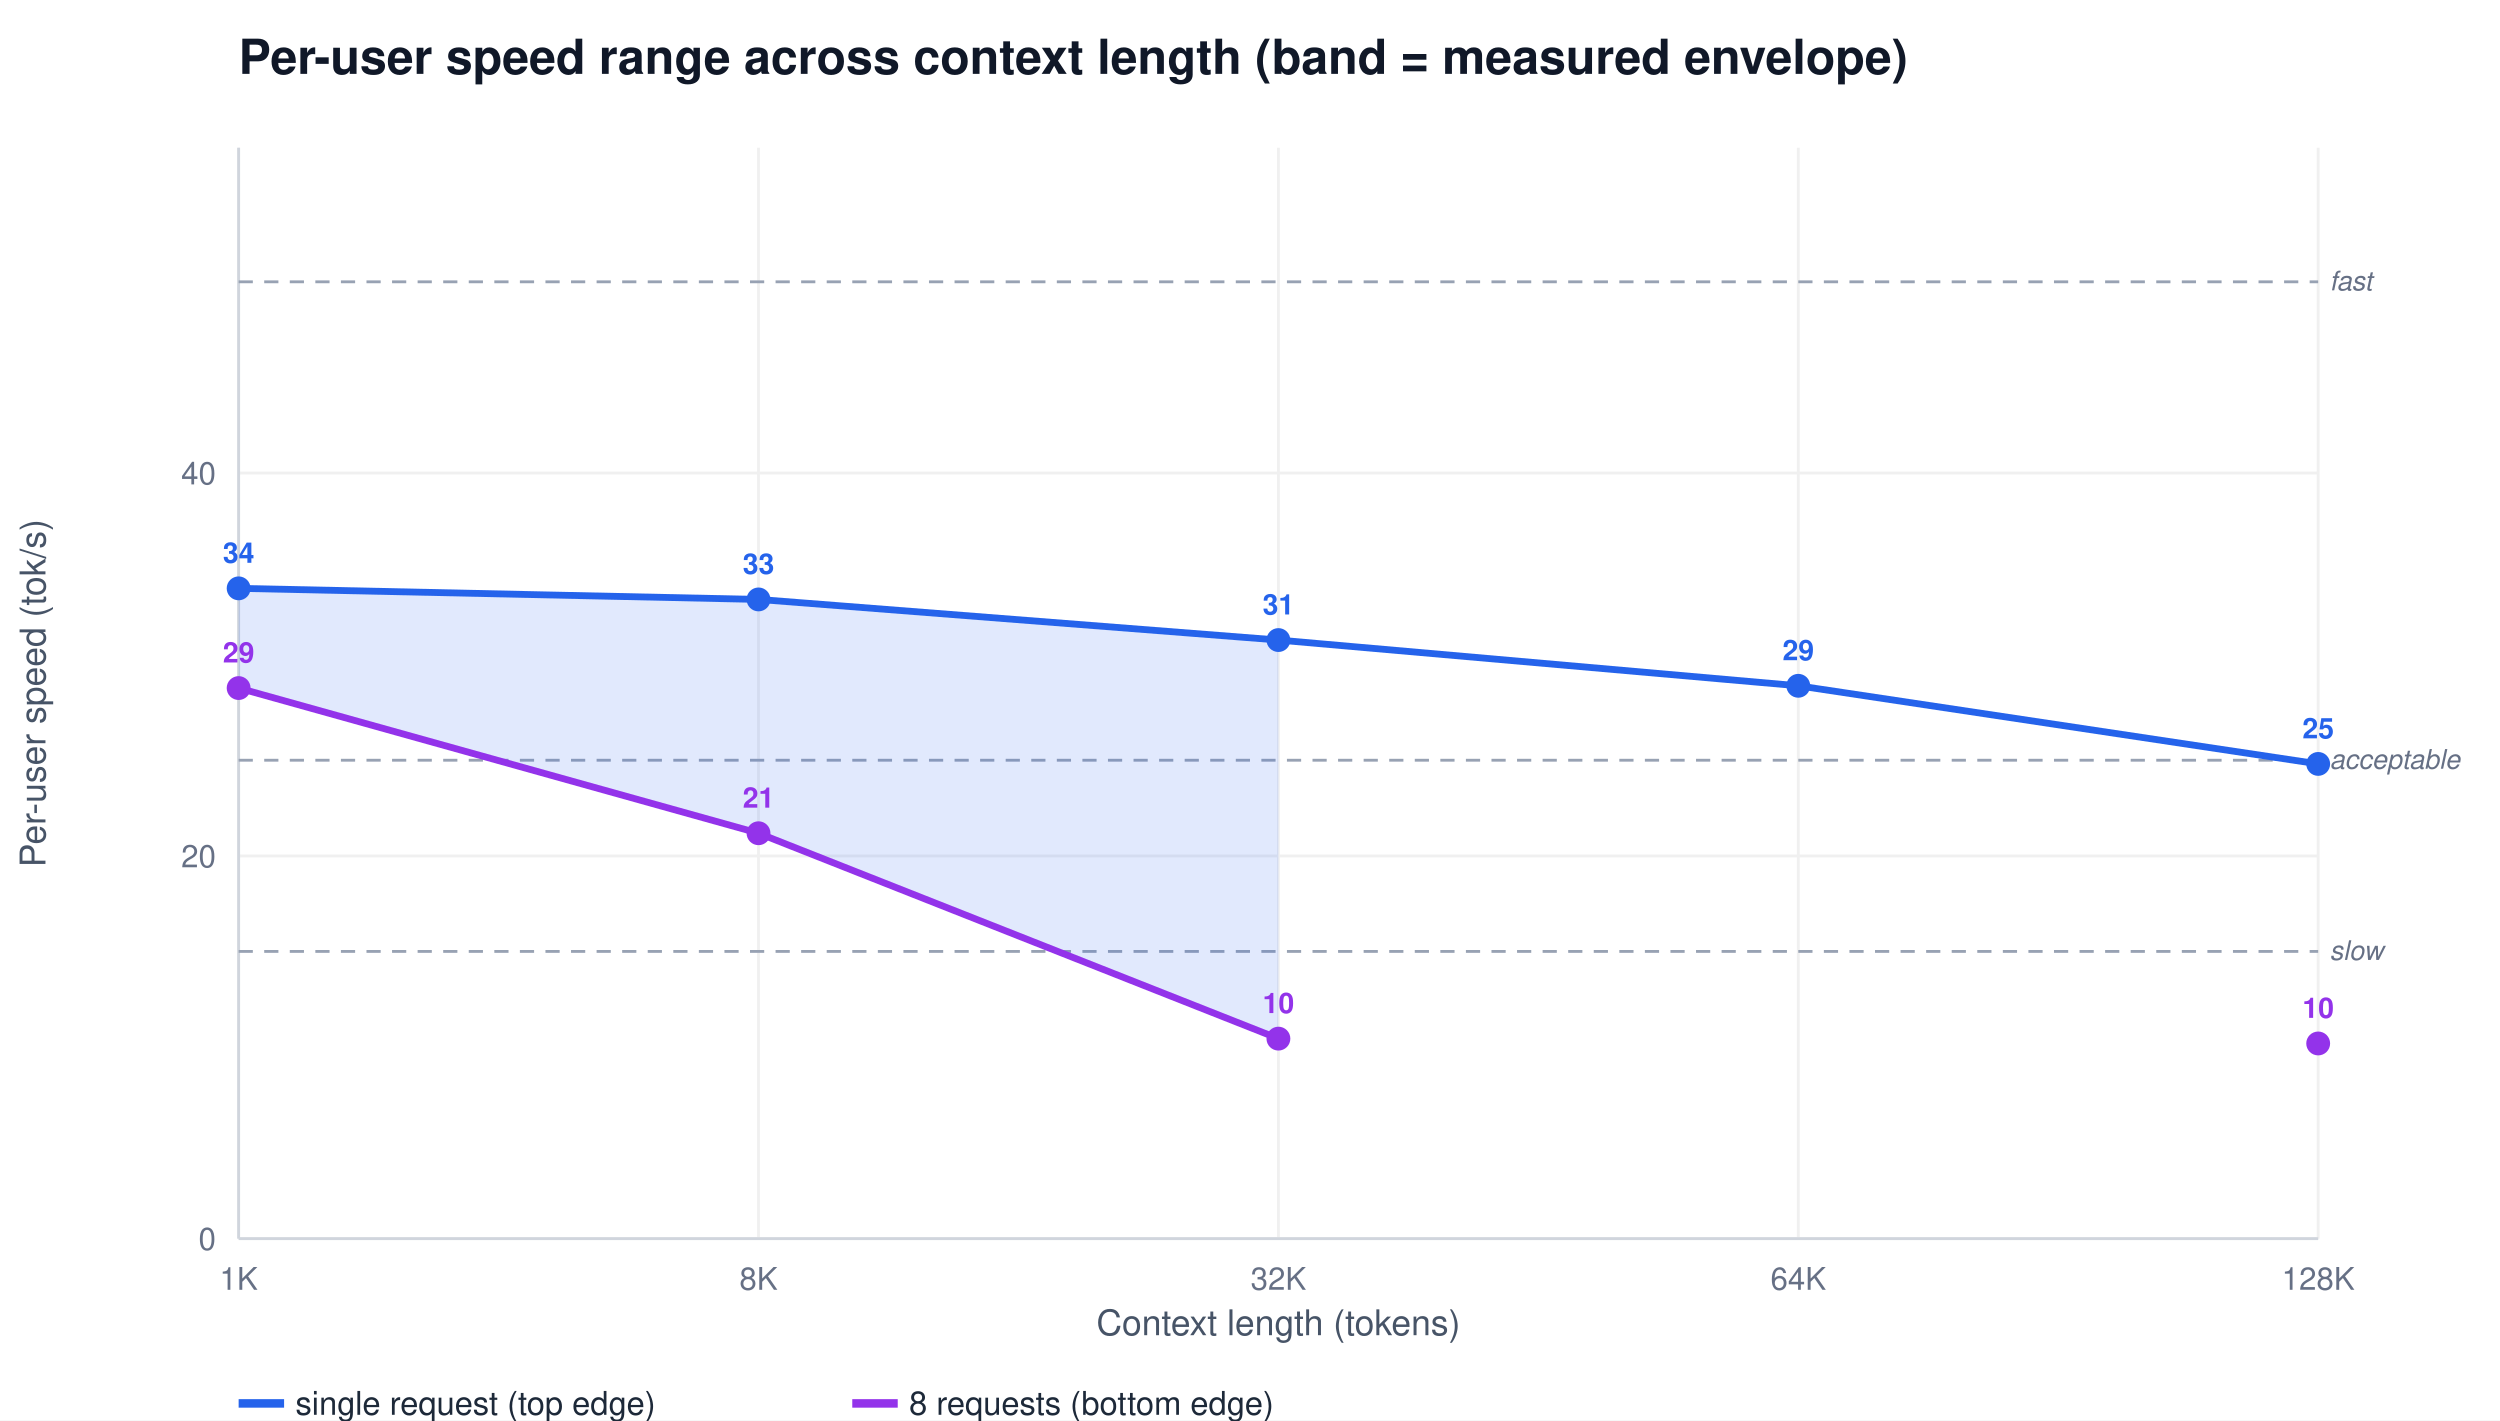
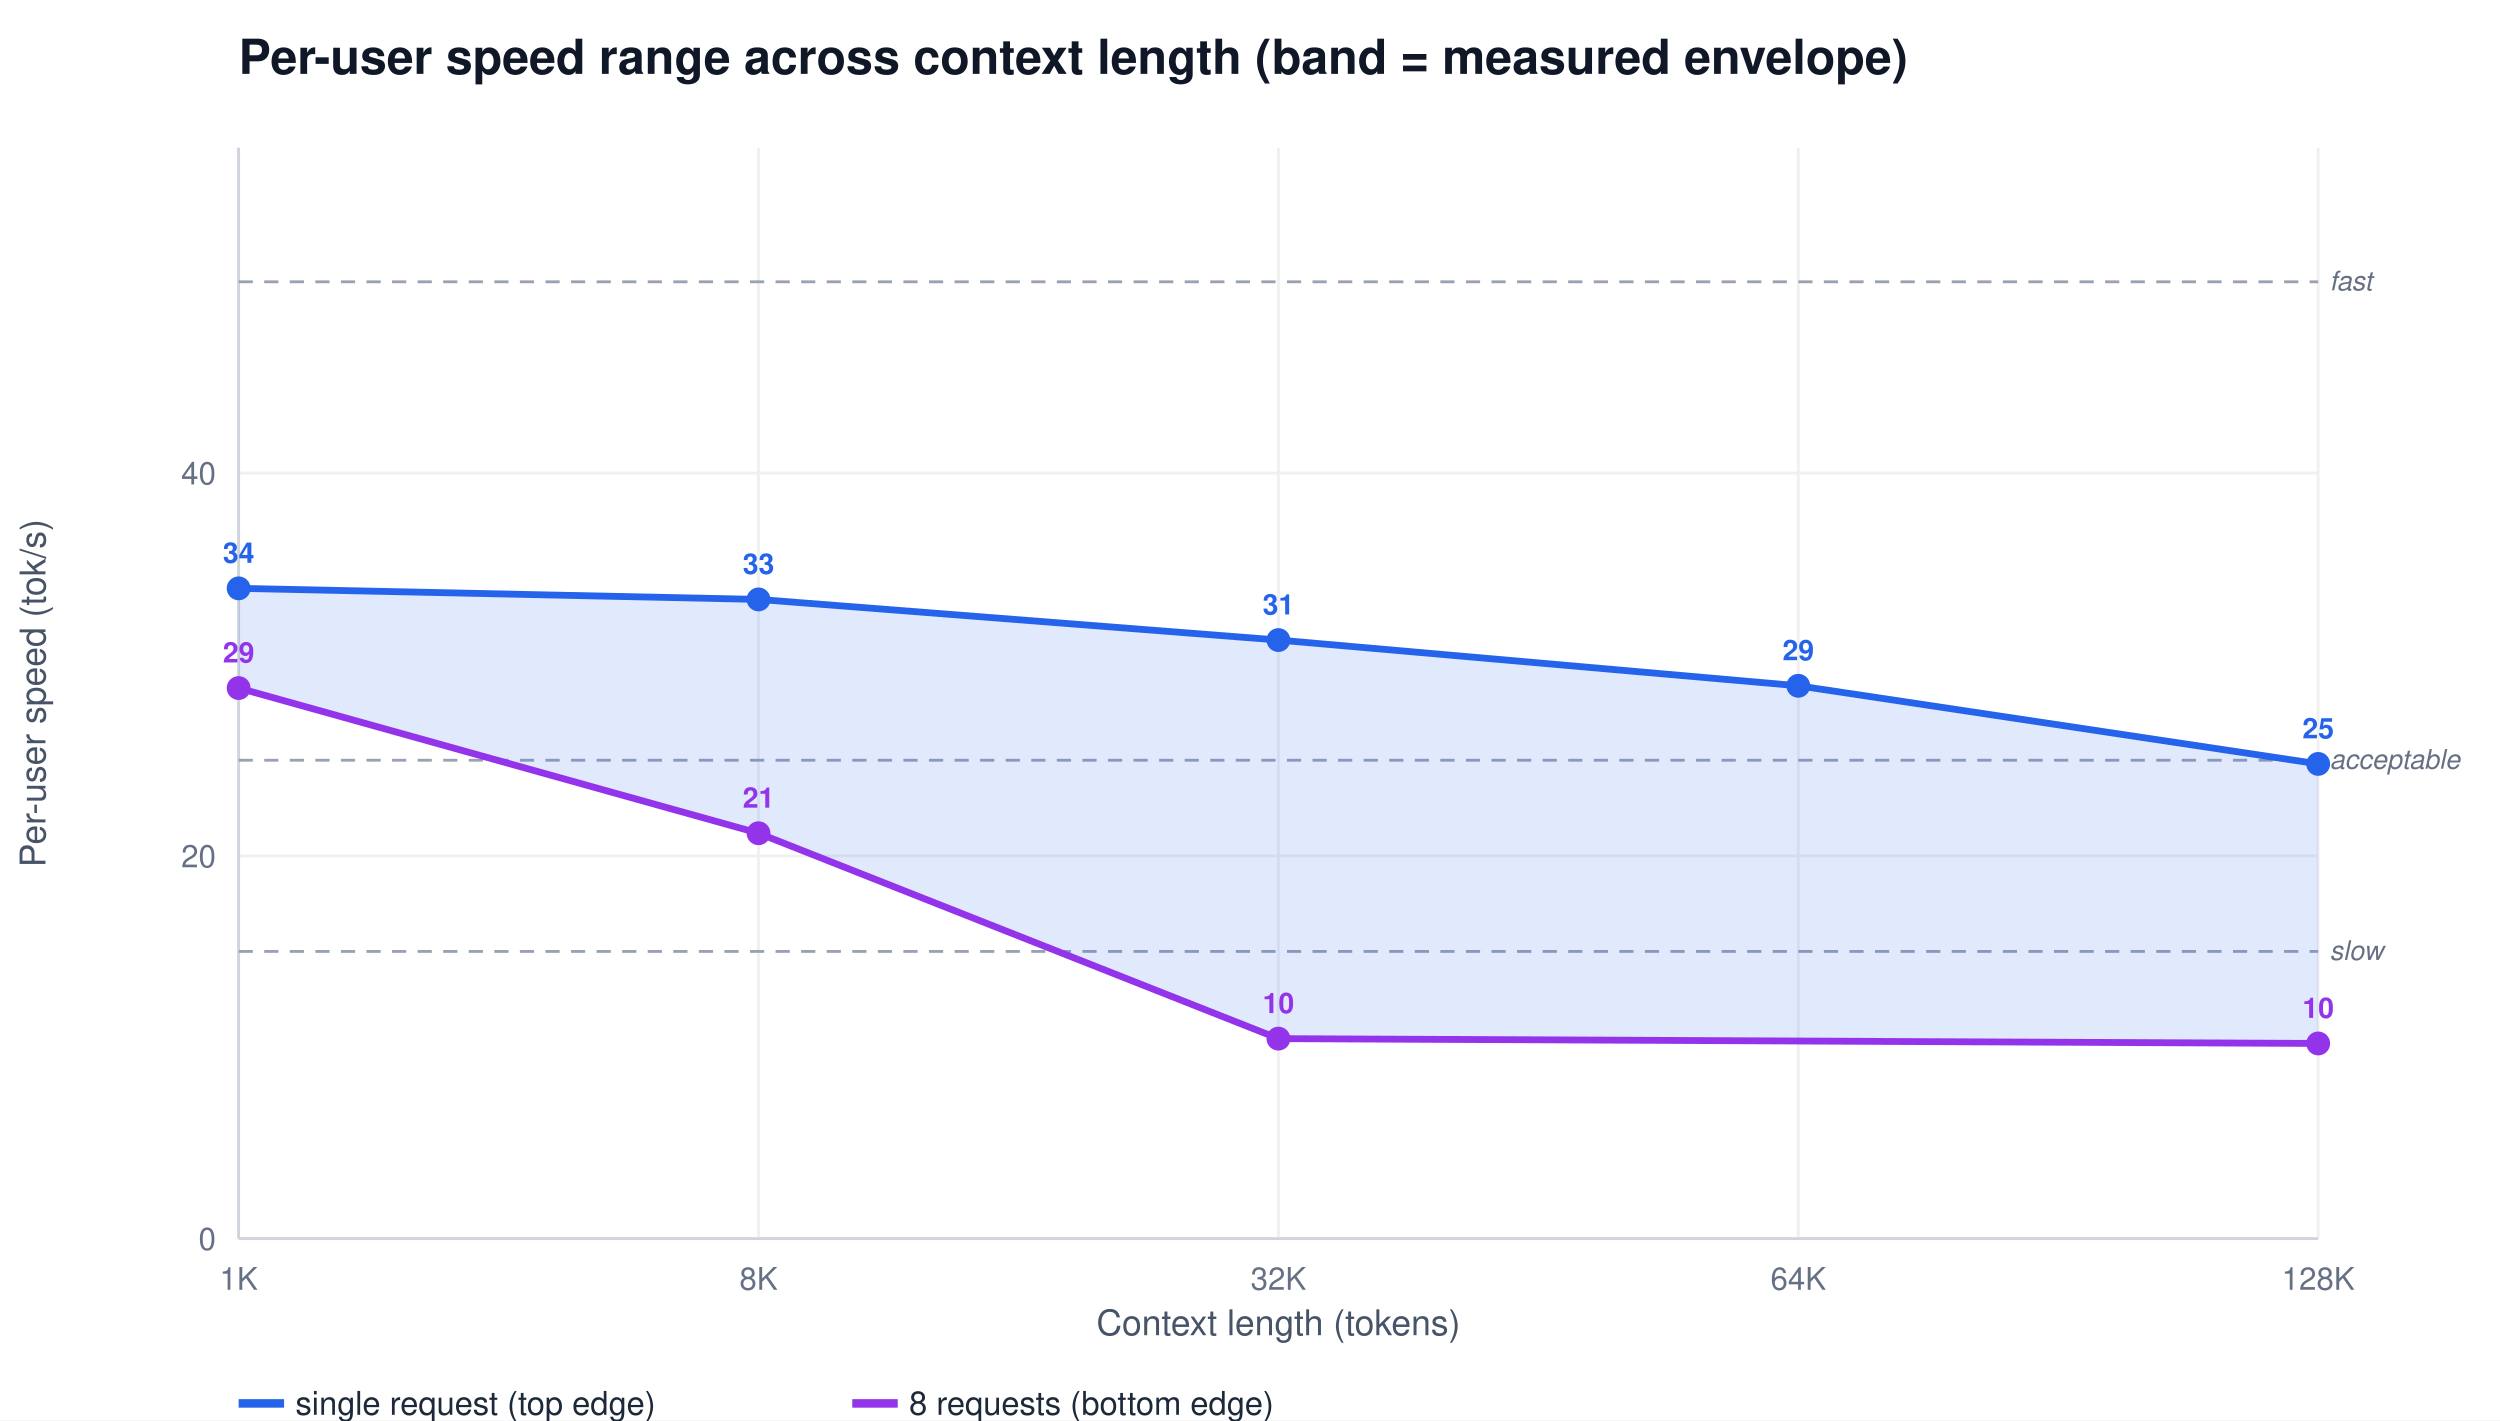
<svg xmlns="http://www.w3.org/2000/svg" width="880" height="500" viewBox="0 0 880 500" font-family="Segoe UI, Helvetica, Arial, sans-serif">
  <rect width="880" height="500" fill="#ffffff" />
  <text x="84" y="26" font-size="17" font-weight="600" fill="#101828">Per-user speed range across context length (band = measured envelope)</text>
  <line x1="84" y1="436.0" x2="816" y2="436.0" stroke="#f0f0f0" stroke-width="1" />
  <text x="76" y="440.0" font-size="11" fill="#667085" text-anchor="end">0</text>
  <line x1="84" y1="301.3" x2="816" y2="301.3" stroke="#f0f0f0" stroke-width="1" />
  <text x="76" y="305.3" font-size="11" fill="#667085" text-anchor="end">20</text>
  <line x1="84" y1="166.5" x2="816" y2="166.5" stroke="#f0f0f0" stroke-width="1" />
  <text x="76" y="170.5" font-size="11" fill="#667085" text-anchor="end">40</text>
  <line x1="84.0" y1="52" x2="84.0" y2="436" stroke="#f0f0f0" stroke-width="1" />
  <text x="84.0" y="454" font-size="11" fill="#667085" text-anchor="middle">1K</text>
  <line x1="267.0" y1="52" x2="267.0" y2="436" stroke="#f0f0f0" stroke-width="1" />
  <text x="267.0" y="454" font-size="11" fill="#667085" text-anchor="middle">8K</text>
  <line x1="450.0" y1="52" x2="450.0" y2="436" stroke="#f0f0f0" stroke-width="1" />
  <text x="450.0" y="454" font-size="11" fill="#667085" text-anchor="middle">32K</text>
  <line x1="633.0" y1="52" x2="633.0" y2="436" stroke="#f0f0f0" stroke-width="1" />
  <text x="633.0" y="454" font-size="11" fill="#667085" text-anchor="middle">64K</text>
  <line x1="816.0" y1="52" x2="816.0" y2="436" stroke="#f0f0f0" stroke-width="1" />
  <text x="816.0" y="454" font-size="11" fill="#667085" text-anchor="middle">128K</text>
  <line x1="84" y1="436" x2="816" y2="436" stroke="#d0d5dd" stroke-width="1" />
  <line x1="84" y1="52" x2="84" y2="436" stroke="#d0d5dd" stroke-width="1" />
  <line x1="84" y1="334.9" x2="816" y2="334.9" stroke="#98a2b3" stroke-width="1" stroke-dasharray="5 4" />
  <text x="820" y="337.9" font-size="9.5" fill="#667085" font-style="italic">slow</text>
  <line x1="84" y1="267.6" x2="816" y2="267.6" stroke="#98a2b3" stroke-width="1" stroke-dasharray="5 4" />
  <text x="820" y="270.6" font-size="9.5" fill="#667085" font-style="italic">acceptable</text>
  <line x1="84" y1="99.2" x2="816" y2="99.2" stroke="#98a2b3" stroke-width="1" stroke-dasharray="5 4" />
  <text x="820" y="102.2" font-size="9.5" fill="#667085" font-style="italic">fast</text>
-   <polygon points="84.0,207.1 267.0,211.0 450.0,225.3 450.0,365.6 267.0,293.3 84.0,242.2" fill="#2563eb" fill-opacity="0.14" stroke="none" />
+   <polygon points="84.0,207.1 267.0,211.0 450.0,225.3 633.0,241.4 816.0,268.9 816.0,367.3 450.0,365.6 267.0,293.3 84.0,242.2" fill="#2563eb" fill-opacity="0.14" stroke="none" />
  <polyline points="84.0,207.1 267.0,211.0 450.0,225.3 633.0,241.4 816.0,268.9" fill="none" stroke="#2563eb" stroke-width="2.4" />
  <circle cx="84.0" cy="207.1" r="4.2" fill="#2563eb" />
  <circle cx="267.0" cy="211.0" r="4.2" fill="#2563eb" />
  <circle cx="450.0" cy="225.3" r="4.2" fill="#2563eb" />
  <circle cx="633.0" cy="241.4" r="4.2" fill="#2563eb" />
  <circle cx="816.0" cy="268.9" r="4.2" fill="#2563eb" />
-   <polyline points="84.0,242.2 267.0,293.3 450.0,365.6" fill="none" stroke="#9333ea" stroke-width="2.4" />
+   <polyline points="84.0,242.2 267.0,293.3 450.0,365.6 816.0,367.3" fill="none" stroke="#9333ea" stroke-width="2.4" />
  <circle cx="84.0" cy="242.2" r="4.2" fill="#9333ea" />
  <circle cx="267.0" cy="293.3" r="4.2" fill="#9333ea" />
  <circle cx="450.0" cy="365.6" r="4.2" fill="#9333ea" />
  <circle cx="816.0" cy="367.3" r="4.2" fill="#9333ea" />
  <text x="84.0" y="198.1" font-size="10" fill="#2563eb" text-anchor="middle" font-weight="600">34</text>
  <text x="84.0" y="233.2" font-size="10" fill="#9333ea" text-anchor="middle" font-weight="600">29</text>
  <text x="267.0" y="202.0" font-size="10" fill="#2563eb" text-anchor="middle" font-weight="600">33</text>
  <text x="267.0" y="284.3" font-size="10" fill="#9333ea" text-anchor="middle" font-weight="600">21</text>
  <text x="450.0" y="216.3" font-size="10" fill="#2563eb" text-anchor="middle" font-weight="600">31</text>
  <text x="450.0" y="356.6" font-size="10" fill="#9333ea" text-anchor="middle" font-weight="600">10</text>
  <text x="633.0" y="232.4" font-size="10" fill="#2563eb" text-anchor="middle" font-weight="600">29</text>
  <text x="816.0" y="259.9" font-size="10" fill="#2563eb" text-anchor="middle" font-weight="600">25</text>
  <text x="816.0" y="358.3" font-size="10" fill="#9333ea" text-anchor="middle" font-weight="600">10</text>
  <line x1="84" y1="494" x2="100" y2="494" stroke="#2563eb" stroke-width="3" />
  <text x="104" y="498" font-size="11.5" fill="#1d2939">single request (top edge)</text>
  <line x1="300" y1="494" x2="316" y2="494" stroke="#9333ea" stroke-width="3" />
  <text x="320" y="498" font-size="11.5" fill="#1d2939">8 requests (bottom edge)</text>
  <text x="450" y="470" font-size="12.5" fill="#475467" text-anchor="middle">Context length (tokens)</text>
  <text x="16" y="244" font-size="12.5" fill="#475467" text-anchor="middle" transform="rotate(-90 16 244)">Per-user speed (tok/s)</text>
</svg>
